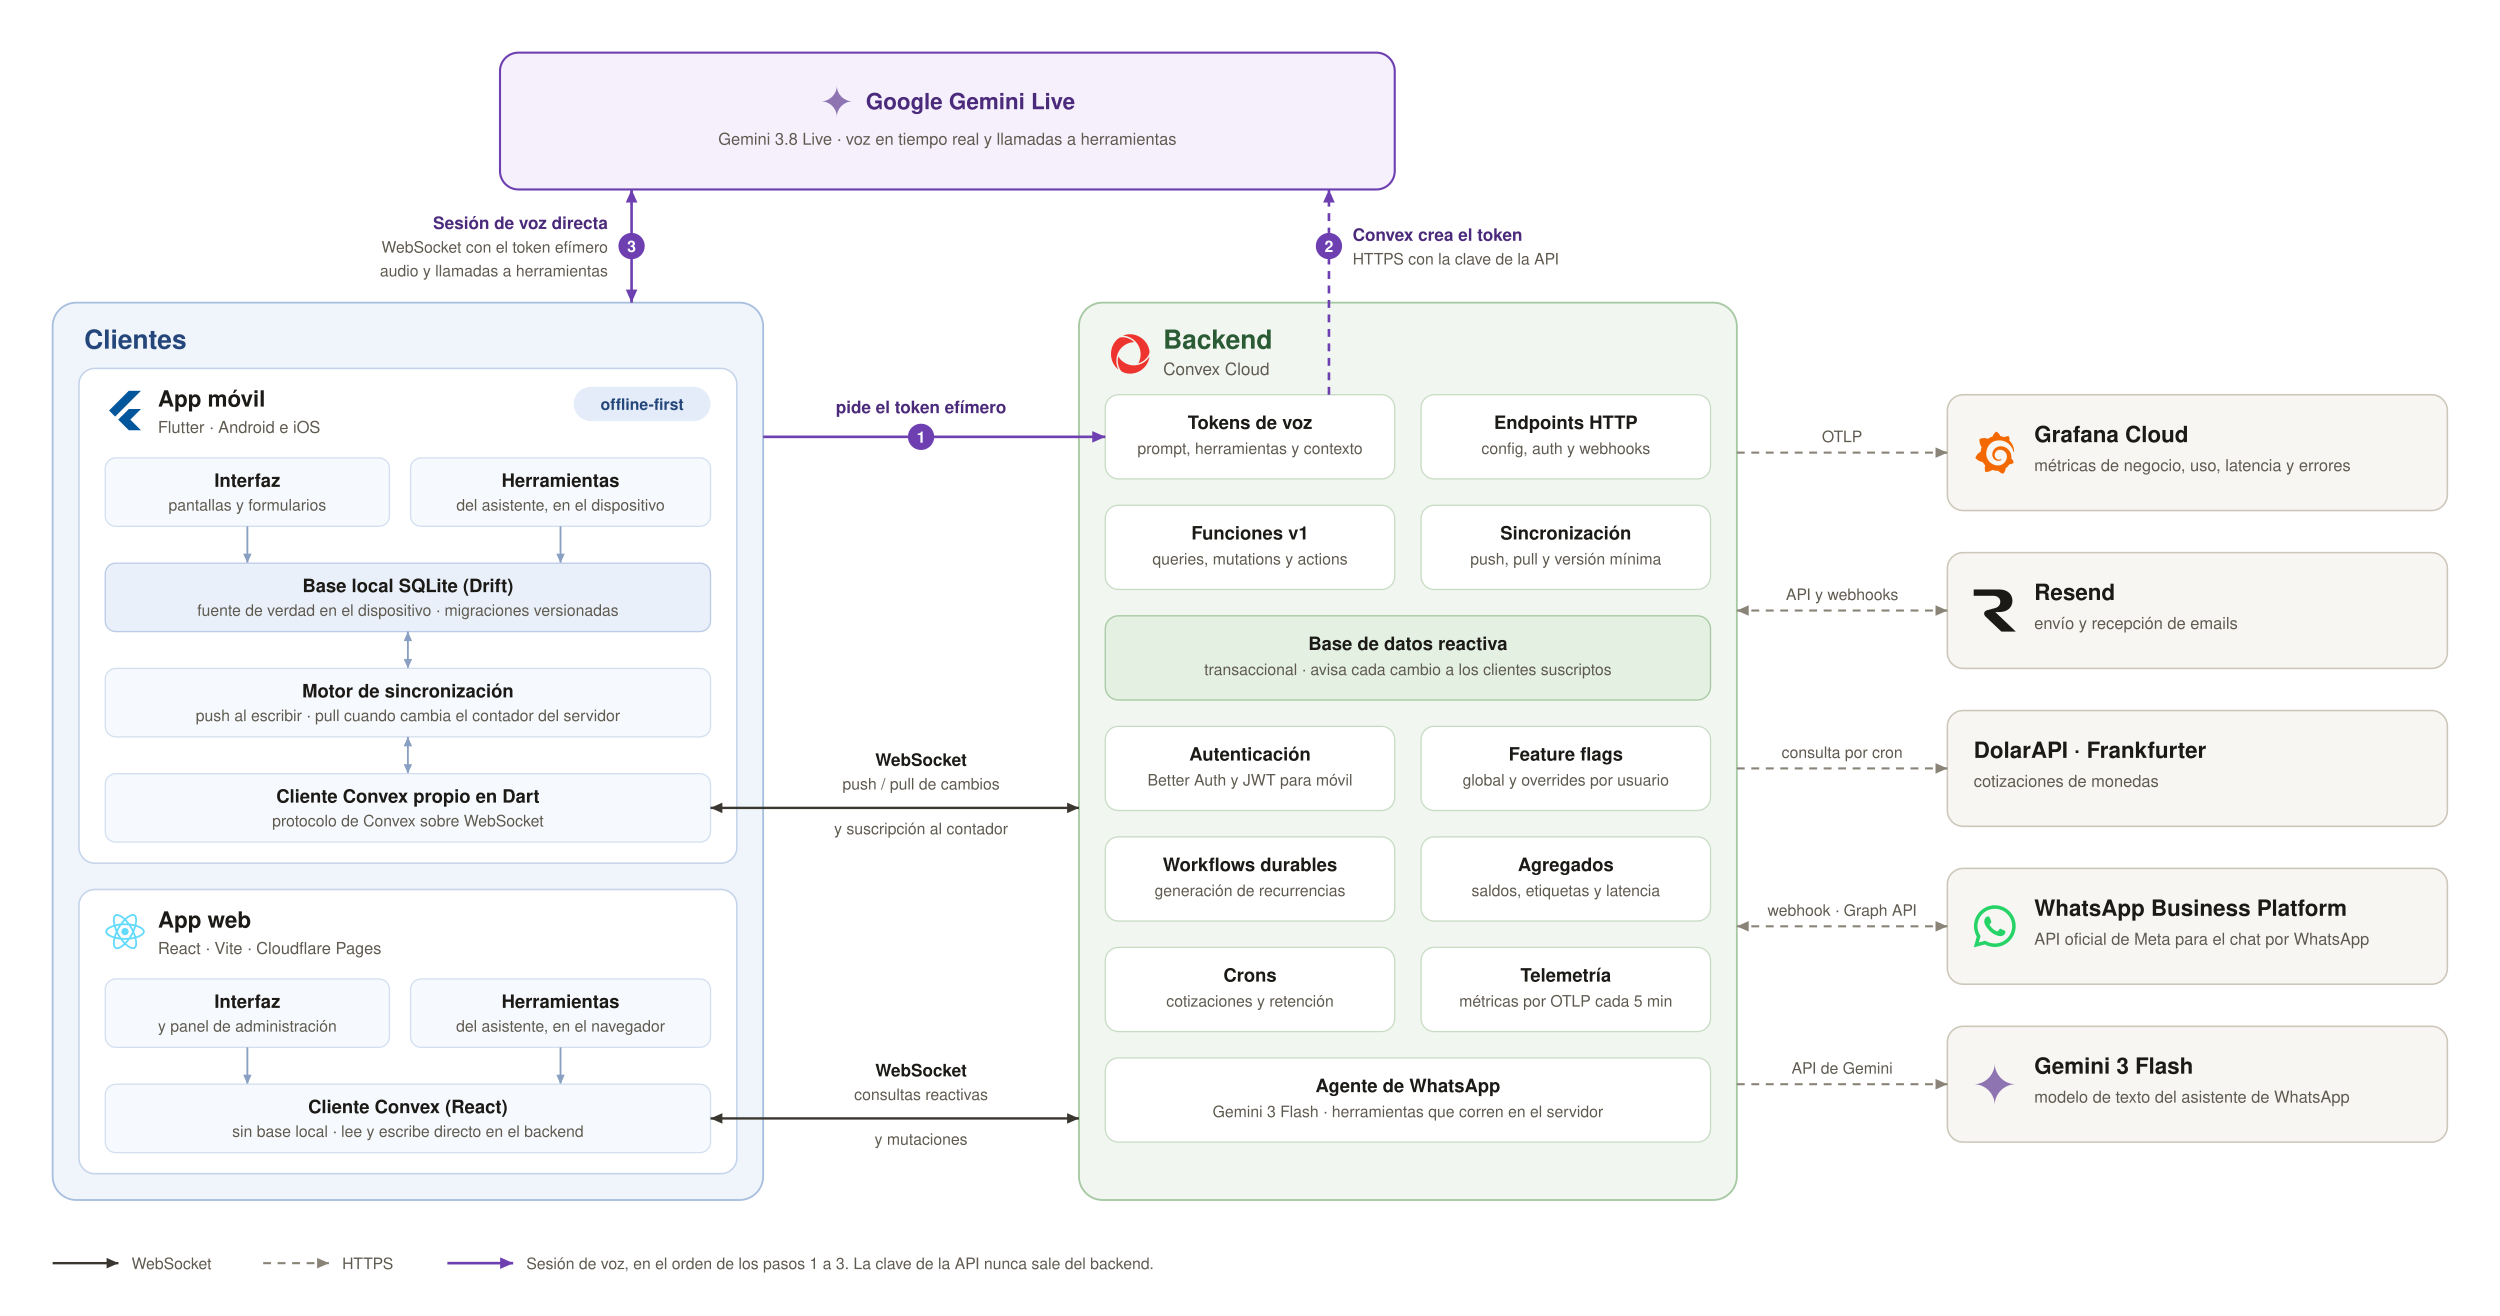
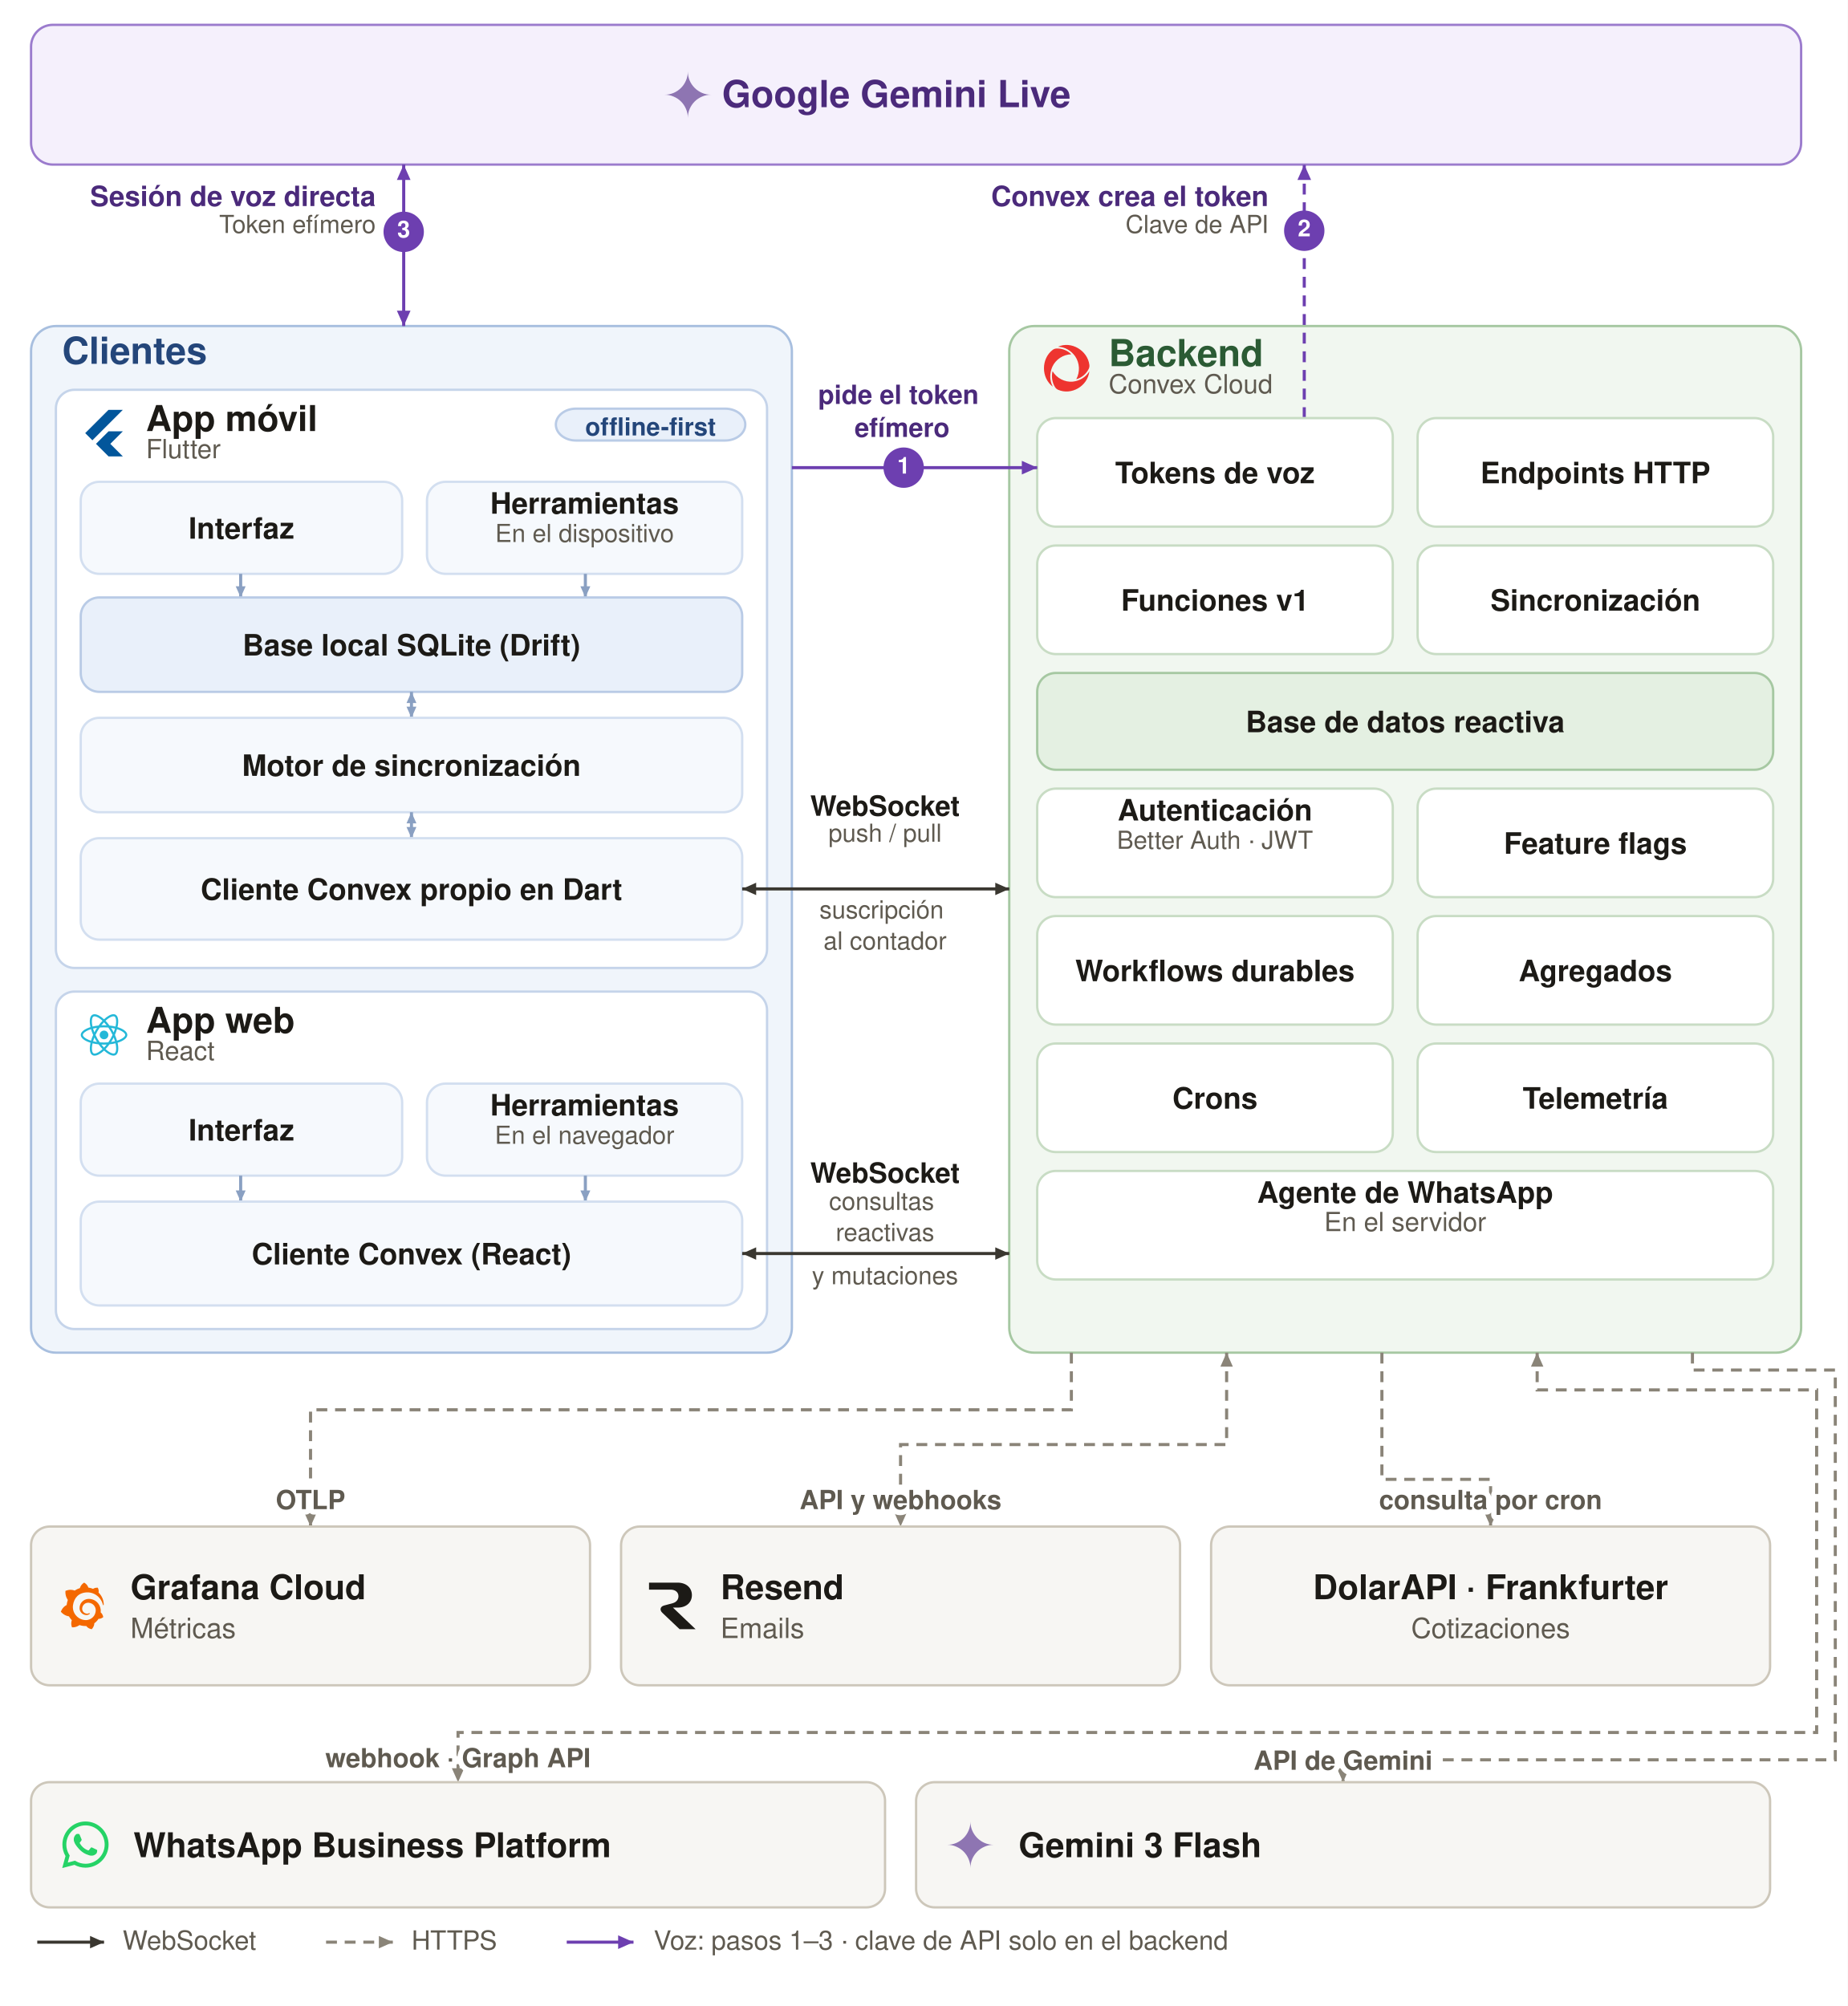
- <svg xmlns="http://www.w3.org/2000/svg" width="1900" height="1000" viewBox="0 0 1900 1000">
+ <svg xmlns="http://www.w3.org/2000/svg" width="1190" height="1292" viewBox="0 0 1190 1292" role="img" aria-labelledby="title desc">
  <defs>
    <style>
            text {
                font-family: "Helvetica Neue", Helvetica, Arial, sans-serif;
-                 fill: #1c1a16;
+                 
            }
            .group-title { font-size: 20px; font-weight: 700; }
            .group-sub { font-size: 13px; fill: #5f5a50; }
            .card-title { font-size: 17px; font-weight: 700; }
            .card-sub { font-size: 12.5px; fill: #5f5a50; }
            .block-title { font-size: 14px; font-weight: 600; }
-             .block-sub { font-size: 12px; fill: #5f5a50; }
+             .block-sub { font-size: 17px; fill: #5f5a50; }
            .label { font-size: 13px; font-weight: 600; }
-             .label-sub { font-size: 12px; fill: #5f5a50; }
+             .label-sub { font-size: 17px; fill: #5f5a50; }
            .voice { fill: #4b2a7b; }
            .clients-ink { fill: #24467a; }
            .backend-ink { fill: #2b5b34; }
-             .step-num { font-size: 12px; font-weight: 700; fill: #ffffff; }
+             .step-num { font-size: 17px; font-weight: 700; fill: #ffffff; }
            .clients-block { fill: #f6f9fd; stroke: #d3dff0; stroke-width: 1; }
            .backend-block { fill: #ffffff; stroke: #c8dcc4; stroke-width: 1; }
            .service { fill: #f7f6f3; stroke: #cdc7ba; stroke-width: 1.2; }
            .ws { stroke: #3a3730; stroke-width: 1.8; fill: none; }
            .https { stroke: #8a8478; stroke-width: 1.6; stroke-dasharray: 6 5; fill: none; }
            .inner { stroke: #8aa0c2; stroke-width: 1.4; fill: none; }
            .voice-ws { stroke: #6d3fb0; stroke-width: 2; fill: none; }
            .voice-https { stroke: #6d3fb0; stroke-width: 2; stroke-dasharray: 6 5; fill: none; }
        </style>
    <marker id="arrow-dark" viewBox="0 0 10 10" refX="9" refY="5" markerWidth="10" markerHeight="10" markerUnits="userSpaceOnUse" orient="auto-start-reverse">
      <path d="M0,1 L9,5 L0,9 z" fill="#3a3730" />
    </marker>
    <marker id="arrow-gray" viewBox="0 0 10 10" refX="9" refY="5" markerWidth="10" markerHeight="10" markerUnits="userSpaceOnUse" orient="auto-start-reverse">
      <path d="M0,1 L9,5 L0,9 z" fill="#8a8478" />
    </marker>
    <marker id="arrow-inner" viewBox="0 0 10 10" refX="9" refY="5" markerWidth="8" markerHeight="8" markerUnits="userSpaceOnUse" orient="auto-start-reverse">
      <path d="M0,1 L9,5 L0,9 z" fill="#8aa0c2" />
    </marker>
    <marker id="arrow-voice" viewBox="0 0 10 10" refX="9" refY="5" markerWidth="11" markerHeight="11" markerUnits="userSpaceOnUse" orient="auto-start-reverse">
      <path d="M0,1 L9,5 L0,9 z" fill="#6d3fb0" />
    </marker>
  </defs>
-   <rect width="1900" height="1000" fill="#ffffff" />
-   <rect x="380" y="40" width="680" height="104" rx="14" fill="#f5f0fc" stroke="#6d3fb0" stroke-width="1.6" />
-   <g data-icon="googlegemini" transform="translate(624 65)" fill="#8E75B2">
+   <style>text { font-family: "Helvetica Neue", Helvetica, Arial, sans-serif; }</style>
+   <rect width="1190" height="1292" fill="#ffffff" y="0" />
+   <rect x="20" y="210" width="490" height="661.2" rx="16" fill="#f0f5fb" stroke="#a8bfdf" stroke-width="1.5" />
+   <text x="40" y="234.32" text-anchor="start" font-size="24" font-weight="700" fill="#24467a">
+     <tspan x="40" dy="0">Clientes</tspan>
+   </text>
+   <rect x="650" y="210" width="510" height="661.2" rx="16" fill="#f1f7f0" stroke="#a6c8a2" stroke-width="1.5" />
+   <g data-icon="convex" transform="translate(672 222.16) scale(1.25)" fill="#EE342F">
+     <path d="M15.09 18.916c3.488-.387 6.776-2.246 8.586-5.348-.857 7.673-9.247 12.522-16.095 9.545a3.47 3.47 0 0 1-1.547-1.314c-1.539-2.417-2.044-5.492-1.318-8.282 2.077 3.584 6.3 5.78 10.374 5.399m-10.501-7.65c-1.414 3.266-1.475 7.092.258 10.24-6.1-4.59-6.033-14.41-.074-18.953a3.44 3.44 0 0 1 1.893-.707c2.825-.15 5.695.942 7.708 2.977-4.09.04-8.073 2.66-9.785 6.442m11.757-5.437C14.283 2.951 11.053.992 7.515.933c6.84-3.105 15.253 1.929 16.17 9.37a3.6 3.6 0 0 1-.334 2.02c-1.278 2.594-3.647 4.607-6.416 5.352 2.029-3.763 1.778-8.36-.589-11.847" />
+   </g>
+   <text x="714" y="235.84" text-anchor="start" font-size="24" font-weight="700" fill="#2b5b34">
+     <tspan x="714" dy="0">Backend</tspan>
+   </text>
+   <text x="714" y="253.32" text-anchor="start" font-size="17" font-weight="400" fill="#5f5a50">
+     <tspan x="714" dy="0">Convex Cloud</tspan>
+   </text>
+   <rect x="20" y="16" width="1140" height="90" rx="14" fill="#f5f0fc" stroke="#9b7bcd" stroke-width="1.5" />
+   <g data-icon="googlegemini" transform="translate(428 46) scale(1.25)" fill="#8E75B2">
    <path d="M11.04 19.32Q12 21.51 12 24q0-2.49.93-4.68.96-2.19 2.58-3.81t3.81-2.55Q21.51 12 24 12q-2.49 0-4.68-.93a12.3 12.3 0 0 1-3.81-2.58 12.3 12.3 0 0 1-2.58-3.81Q12 2.49 12 0q0 2.49-.96 4.68-.93 2.19-2.55 3.81a12.3 12.3 0 0 1-3.81 2.58Q2.49 12 0 12q2.49 0 4.68.96 2.19.93 3.81 2.55t2.55 3.81" />
  </g>
-   <text x="658" y="83" class="card-title voice">Google Gemini Live</text>
-   <text x="720" y="110" text-anchor="middle" class="card-sub">Gemini 3.8 Live · voz en tiempo real y llamadas a herramientas</text>
-   <rect x="40" y="230" width="540" height="682" rx="18" fill="#f0f5fb" stroke="#a8bfdf" stroke-width="1.4" />
-   <text x="64" y="265" class="group-title clients-ink">Clientes</text>
-   <rect x="60" y="280" width="500" height="376" rx="12" fill="#ffffff" stroke="#c5d4ea" stroke-width="1.2" />
-   <g data-icon="flutter" transform="translate(80 297) scale(1.25)" fill="#02569B">
+   <text x="465" y="69" text-anchor="start" font-size="24" font-weight="700" fill="#4b2a7b">
+     <tspan x="465" dy="0">Google Gemini Live</tspan>
+   </text>
+   <path d="M 260 210 V 106" fill="none" stroke="#6d3fb0" stroke-width="2" marker-end="url(#arrow-voice)" marker-start="url(#arrow-voice)" />
+   <circle cx="260" cy="149.33" r="13" fill="#6d3fb0" />
+   <text x="260" y="152.94" text-anchor="middle" font-size="15" font-weight="700" fill="white">
+     <tspan x="260" dy="0">3</tspan>
+   </text>
+   <text x="242" y="132.72" text-anchor="end" font-size="18" font-weight="650" fill="#4b2a7b">
+     <tspan x="242" dy="0">Sesión de voz directa</tspan>
+   </text>
+   <text x="242" y="150.06" text-anchor="end" font-size="16" font-weight="400" fill="#5f5a50">Token efímero</text>
+   <path d="M 840 269.28 V 106" fill="none" stroke="#6d3fb0" stroke-width="2" stroke-dasharray="7 5" marker-end="url(#arrow-voice)" />
+   <circle cx="840" cy="148.61" r="13" fill="#6d3fb0" />
+   <text x="840" y="152.22" text-anchor="middle" font-size="15" font-weight="700" fill="white">
+     <tspan x="840" dy="0">2</tspan>
+   </text>
+   <text x="817" y="132.72" text-anchor="end" font-size="18" font-weight="650" fill="#4b2a7b">
+     <tspan x="817" dy="0">Convex crea el token</tspan>
+   </text>
+   <text x="817" y="150.06" text-anchor="end" font-size="16" font-weight="400" fill="#5f5a50">Clave de API</text>
+   <rect x="36" y="251.04" width="458" height="372.4" rx="12" fill="#ffffff" stroke="#c5d4ea" stroke-width="1.5" />
+   <g data-icon="flutter" transform="translate(52 263.96) scale(1.25)" fill="#02569B">
    <path d="M14.314 0L2.3 12 6 15.7 21.684.013h-7.357zm.014 11.072L7.857 17.53l6.47 6.47H21.7l-6.46-6.468 6.46-6.46h-7.37z" />
  </g>
-   <text x="120" y="309" class="card-title">App móvil</text>
-   <text x="120" y="329" class="card-sub">Flutter · Android e iOS</text>
-   <rect x="436" y="294" width="104" height="26" rx="13" fill="#e3ecf8" />
-   <text x="488" y="311.5" text-anchor="middle" class="block-sub clients-ink" font-weight="600">offline-first</text>
-   <rect x="80" y="348" width="216" height="52" rx="8" class="clients-block" />
-   <text x="188" y="370" text-anchor="middle" class="block-title">Interfaz</text>
-   <text x="188" y="388" text-anchor="middle" class="block-sub">pantallas y formularios</text>
-   <rect x="312" y="348" width="228" height="52" rx="8" class="clients-block" />
-   <text x="426" y="370" text-anchor="middle" class="block-title">Herramientas</text>
-   <text x="426" y="388" text-anchor="middle" class="block-sub">del asistente, en el dispositivo</text>
-   <line x1="188" y1="400" x2="188" y2="428" class="inner" marker-end="url(#arrow-inner)" />
-   <line x1="426" y1="400" x2="426" y2="428" class="inner" marker-end="url(#arrow-inner)" />
-   <rect x="80" y="428" width="460" height="52" rx="8" fill="#e9f0fa" stroke="#b9cbe6" stroke-width="1" />
-   <text x="310" y="450" text-anchor="middle" class="block-title">Base local SQLite (Drift)</text>
-   <text x="310" y="468" text-anchor="middle" class="block-sub">fuente de verdad en el dispositivo · migraciones versionadas</text>
-   <line x1="310" y1="480" x2="310" y2="508" class="inner" marker-start="url(#arrow-inner)" marker-end="url(#arrow-inner)" />
-   <rect x="80" y="508" width="460" height="52" rx="8" class="clients-block" />
-   <text x="310" y="530" text-anchor="middle" class="block-title">Motor de sincronización</text>
-   <text x="310" y="548" text-anchor="middle" class="block-sub">push al escribir · pull cuando cambia el contador del servidor</text>
-   <line x1="310" y1="560" x2="310" y2="588" class="inner" marker-start="url(#arrow-inner)" marker-end="url(#arrow-inner)" />
-   <rect x="80" y="588" width="460" height="52" rx="8" class="clients-block" />
-   <text x="310" y="610" text-anchor="middle" class="block-title">Cliente Convex propio en Dart</text>
-   <text x="310" y="628" text-anchor="middle" class="block-sub">protocolo de Convex sobre WebSocket</text>
-   <rect x="60" y="676" width="500" height="216" rx="12" fill="#ffffff" stroke="#c5d4ea" stroke-width="1.2" />
-   <g data-icon="react" transform="translate(80 693) scale(1.25)" fill="#61DAFB">
+   <text x="94" y="277.64" text-anchor="start" font-size="23" font-weight="700" fill="#1c1a16">
+     <tspan x="94" dy="0">App móvil</tspan>
+   </text>
+   <text x="94" y="295.12" text-anchor="start" font-size="17" font-weight="400" fill="#5f5a50">Flutter</text>
+   <rect x="358" y="263.2" width="122" height="20.52" rx="13" fill="#e9f0fa" stroke="#b9cbe6" stroke-width="1.5" />
+   <text x="419" y="280.46" text-anchor="middle" font-size="16" font-weight="650" fill="#24467a">
+     <tspan x="419" dy="0">offline-first</tspan>
+   </text>
+   <rect x="52" y="310.32" width="207" height="59.28" rx="12" fill="#f6f9fd" stroke="#d3dff0" stroke-width="1.5" />
+   <text x="155.5" y="346.96" text-anchor="middle" font-size="19" font-weight="650" fill="#1c1a16">
+     <tspan x="155.5" dy="0">Interfaz</tspan>
+   </text>
+   <rect x="275" y="310.32" width="203" height="59.28" rx="12" fill="#f6f9fd" stroke="#d3dff0" stroke-width="1.5" />
+   <text x="376.5" y="330.84" text-anchor="middle" font-size="19" font-weight="650" fill="#1c1a16">
+     <tspan x="376.5" dy="0">Herramientas</tspan>
+   </text>
+   <text x="376.5" y="349.08" text-anchor="middle" font-size="16" font-weight="400" fill="#5f5a50">En el dispositivo</text>
+   <path d="M 155 369.6 V 384.8" fill="none" stroke="#8aa0c2" stroke-width="2" marker-end="url(#arrow-inner)" />
+   <path d="M 377 369.6 V 384.8" fill="none" stroke="#8aa0c2" stroke-width="2" marker-end="url(#arrow-inner)" />
+   <rect x="52" y="384.8" width="426" height="60.8" rx="12" fill="#e9f0fa" stroke="#b9cbe6" stroke-width="1.5" />
+   <text x="265.0" y="422.2" text-anchor="middle" font-size="19" font-weight="650" fill="#1c1a16">
+     <tspan x="265.0" dy="0">Base local SQLite (Drift)</tspan>
+   </text>
+   <path d="M 265 445.6 V 462.32" fill="none" stroke="#8aa0c2" stroke-width="2" marker-end="url(#arrow-inner)" marker-start="url(#arrow-inner)" />
+   <rect x="52" y="462.32" width="426" height="60.8" rx="12" fill="#f6f9fd" stroke="#d3dff0" stroke-width="1.5" />
+   <text x="265.0" y="499.72" text-anchor="middle" font-size="19" font-weight="650" fill="#1c1a16">
+     <tspan x="265.0" dy="0">Motor de sincronización</tspan>
+   </text>
+   <path d="M 265 523.12 V 539.84" fill="none" stroke="#8aa0c2" stroke-width="2" marker-end="url(#arrow-inner)" marker-start="url(#arrow-inner)" />
+   <rect x="52" y="539.84" width="426" height="65.36" rx="12" fill="#f6f9fd" stroke="#d3dff0" stroke-width="1.5" />
+   <text x="265.0" y="579.52" text-anchor="middle" font-size="19" font-weight="650" fill="#1c1a16">
+     <tspan x="265.0" dy="0">Cliente Convex propio en Dart</tspan>
+   </text>
+   <rect x="36" y="638.64" width="458" height="217.36" rx="12" fill="#ffffff" stroke="#c5d4ea" stroke-width="1.5" />
+   <g data-icon="react" transform="translate(52 651.56) scale(1.25)" fill="#24b8d8">
    <path d="M14.23 12.004a2.236 2.236 0 0 1-2.235 2.236 2.236 2.236 0 0 1-2.236-2.236 2.236 2.236 0 0 1 2.235-2.236 2.236 2.236 0 0 1 2.236 2.236zm2.648-10.69c-1.346 0-3.107.96-4.888 2.622-1.78-1.653-3.542-2.602-4.887-2.602-.41 0-.783.093-1.106.278-1.375.793-1.683 3.264-.973 6.365C1.98 8.917 0 10.42 0 12.004c0 1.59 1.99 3.097 5.043 4.03-.704 3.113-.39 5.588.988 6.38.32.187.69.275 1.102.275 1.345 0 3.107-.96 4.888-2.624 1.78 1.654 3.542 2.603 4.887 2.603.41 0 .783-.09 1.106-.275 1.374-.792 1.683-3.263.973-6.365C22.02 15.096 24 13.59 24 12.004c0-1.59-1.99-3.097-5.043-4.032.704-3.11.39-5.587-.988-6.38-.318-.184-.688-.277-1.092-.278zm-.005 1.09v.006c.225 0 .406.044.558.127.666.382.955 1.835.73 3.704-.054.46-.142.945-.25 1.44-.96-.236-2.006-.417-3.107-.534-.66-.905-1.345-1.727-2.035-2.447 1.592-1.48 3.087-2.292 4.105-2.295zm-9.77.02c1.012 0 2.514.808 4.11 2.28-.686.72-1.37 1.537-2.02 2.442-1.107.117-2.154.298-3.113.538-.112-.49-.195-.964-.254-1.42-.23-1.868.054-3.32.714-3.707.19-.09.4-.127.563-.132zm4.882 3.05c.455.468.91.992 1.36 1.564-.44-.02-.89-.034-1.345-.034-.46 0-.915.01-1.36.034.44-.572.895-1.096 1.345-1.565zM12 8.1c.74 0 1.477.034 2.202.093.406.582.802 1.203 1.183 1.86.372.64.71 1.29 1.018 1.946-.308.655-.646 1.31-1.013 1.95-.38.66-.773 1.288-1.18 1.87-.728.063-1.466.098-2.21.098-.74 0-1.477-.035-2.202-.093-.406-.582-.802-1.204-1.183-1.86-.372-.64-.71-1.29-1.018-1.946.303-.657.646-1.313 1.013-1.954.38-.66.773-1.286 1.18-1.868.728-.064 1.466-.098 2.21-.098zm-3.635.254c-.24.377-.48.763-.704 1.16-.225.39-.435.782-.635 1.174-.265-.656-.49-1.31-.676-1.947.64-.15 1.315-.283 2.015-.386zm7.26 0c.695.103 1.365.23 2.006.387-.18.632-.405 1.282-.66 1.933-.2-.39-.41-.783-.64-1.174-.225-.392-.465-.774-.705-1.146zm3.063.675c.484.15.944.317 1.375.498 1.732.74 2.852 1.708 2.852 2.476-.005.768-1.125 1.74-2.857 2.475-.42.18-.88.342-1.355.493-.28-.958-.646-1.956-1.1-2.98.45-1.017.81-2.01 1.085-2.964zm-13.395.004c.278.96.645 1.957 1.1 2.98-.45 1.017-.812 2.01-1.086 2.964-.484-.15-.944-.318-1.37-.5-1.732-.737-2.852-1.706-2.852-2.474 0-.768 1.12-1.742 2.852-2.476.42-.18.88-.342 1.356-.494zm11.678 4.28c.265.657.49 1.312.676 1.948-.64.157-1.316.29-2.016.39.24-.375.48-.762.705-1.158.225-.39.435-.788.636-1.18zm-9.945.02c.2.392.41.783.64 1.175.23.39.465.772.705 1.143-.695-.102-1.365-.23-2.006-.386.18-.63.406-1.282.66-1.933zM17.92 16.32c.112.493.2.968.254 1.423.23 1.868-.054 3.32-.714 3.708-.147.09-.338.128-.563.128-1.012 0-2.514-.807-4.11-2.28.686-.72 1.37-1.536 2.02-2.44 1.107-.118 2.154-.3 3.113-.54zm-11.83.01c.96.234 2.006.415 3.107.532.66.905 1.345 1.727 2.035 2.446-1.595 1.483-3.092 2.295-4.11 2.295-.22-.005-.406-.05-.553-.132-.666-.38-.955-1.834-.73-3.703.054-.46.142-.944.25-1.438zm4.56.64c.44.02.89.034 1.345.034.46 0 .915-.01 1.36-.034-.44.572-.895 1.095-1.345 1.565-.455-.47-.91-.993-1.36-1.565z" />
  </g>
-   <text x="120" y="705" class="card-title">App web</text>
-   <text x="120" y="725" class="card-sub">React · Vite · Cloudflare Pages</text>
-   <rect x="80" y="744" width="216" height="52" rx="8" class="clients-block" />
-   <text x="188" y="766" text-anchor="middle" class="block-title">Interfaz</text>
-   <text x="188" y="784" text-anchor="middle" class="block-sub">y panel de administración</text>
-   <rect x="312" y="744" width="228" height="52" rx="8" class="clients-block" />
-   <text x="426" y="766" text-anchor="middle" class="block-title">Herramientas</text>
-   <text x="426" y="784" text-anchor="middle" class="block-sub">del asistente, en el navegador</text>
-   <line x1="188" y1="796" x2="188" y2="824" class="inner" marker-end="url(#arrow-inner)" />
-   <line x1="426" y1="796" x2="426" y2="824" class="inner" marker-end="url(#arrow-inner)" />
-   <rect x="80" y="824" width="460" height="52" rx="8" class="clients-block" />
-   <text x="310" y="846" text-anchor="middle" class="block-title">Cliente Convex (React)</text>
-   <text x="310" y="864" text-anchor="middle" class="block-sub">sin base local · lee y escribe directo en el backend</text>
-   <rect x="820" y="230" width="500" height="682" rx="18" fill="#f1f7f0" stroke="#a6c8a2" stroke-width="1.4" />
-   <g data-icon="convex" transform="translate(844 254) scale(1.25)" fill="#EE342F">
-     <path d="M15.09 18.916c3.488-.387 6.776-2.246 8.586-5.348-.857 7.673-9.247 12.522-16.095 9.545a3.47 3.47 0 0 1-1.547-1.314c-1.539-2.417-2.044-5.492-1.318-8.282 2.077 3.584 6.3 5.78 10.374 5.399m-10.501-7.65c-1.414 3.266-1.475 7.092.258 10.24-6.1-4.59-6.033-14.41-.074-18.953a3.44 3.44 0 0 1 1.893-.707c2.825-.15 5.695.942 7.708 2.977-4.09.04-8.073 2.66-9.785 6.442m11.757-5.437C14.283 2.951 11.053.992 7.515.933c6.84-3.105 15.253 1.929 16.17 9.37a3.6 3.6 0 0 1-.334 2.02c-1.278 2.594-3.647 4.607-6.416 5.352 2.029-3.763 1.778-8.36-.589-11.847" />
-   </g>
-   <text x="884" y="265" class="group-title backend-ink">Backend</text>
-   <text x="884" y="285" class="group-sub">Convex Cloud</text>
-   <rect x="840" y="300" width="220" height="64" rx="10" class="backend-block" />
-   <text x="950" y="326" text-anchor="middle" class="block-title">Tokens de voz</text>
-   <text x="950" y="345" text-anchor="middle" class="block-sub">prompt, herramientas y contexto</text>
-   <rect x="1080" y="300" width="220" height="64" rx="10" class="backend-block" />
-   <text x="1190" y="326" text-anchor="middle" class="block-title">Endpoints HTTP</text>
-   <text x="1190" y="345" text-anchor="middle" class="block-sub">config, auth y webhooks</text>
-   <rect x="840" y="384" width="220" height="64" rx="10" class="backend-block" />
-   <text x="950" y="410" text-anchor="middle" class="block-title">Funciones v1</text>
-   <text x="950" y="429" text-anchor="middle" class="block-sub">queries, mutations y actions</text>
-   <rect x="1080" y="384" width="220" height="64" rx="10" class="backend-block" />
-   <text x="1190" y="410" text-anchor="middle" class="block-title">Sincronización</text>
-   <text x="1190" y="429" text-anchor="middle" class="block-sub">push, pull y versión mínima</text>
-   <rect x="840" y="468" width="460" height="64" rx="10" fill="#e4f0e2" stroke="#a6c8a2" stroke-width="1" />
-   <text x="1070" y="494" text-anchor="middle" class="block-title">Base de datos reactiva</text>
-   <text x="1070" y="513" text-anchor="middle" class="block-sub">transaccional · avisa cada cambio a los clientes suscriptos</text>
-   <rect x="840" y="552" width="220" height="64" rx="10" class="backend-block" />
-   <text x="950" y="578" text-anchor="middle" class="block-title">Autenticación</text>
-   <text x="950" y="597" text-anchor="middle" class="block-sub">Better Auth y JWT para móvil</text>
-   <rect x="1080" y="552" width="220" height="64" rx="10" class="backend-block" />
-   <text x="1190" y="578" text-anchor="middle" class="block-title">Feature flags</text>
-   <text x="1190" y="597" text-anchor="middle" class="block-sub">global y overrides por usuario</text>
-   <rect x="840" y="636" width="220" height="64" rx="10" class="backend-block" />
-   <text x="950" y="662" text-anchor="middle" class="block-title">Workflows durables</text>
-   <text x="950" y="681" text-anchor="middle" class="block-sub">generación de recurrencias</text>
-   <rect x="1080" y="636" width="220" height="64" rx="10" class="backend-block" />
-   <text x="1190" y="662" text-anchor="middle" class="block-title">Agregados</text>
-   <text x="1190" y="681" text-anchor="middle" class="block-sub">saldos, etiquetas y latencia</text>
-   <rect x="840" y="720" width="220" height="64" rx="10" class="backend-block" />
-   <text x="950" y="746" text-anchor="middle" class="block-title">Crons</text>
-   <text x="950" y="765" text-anchor="middle" class="block-sub">cotizaciones y retención</text>
-   <rect x="1080" y="720" width="220" height="64" rx="10" class="backend-block" />
-   <text x="1190" y="746" text-anchor="middle" class="block-title">Telemetría</text>
-   <text x="1190" y="765" text-anchor="middle" class="block-sub">métricas por OTLP cada 5 min</text>
-   <rect x="840" y="804" width="460" height="64" rx="10" class="backend-block" />
-   <text x="1070" y="830" text-anchor="middle" class="block-title">Agente de WhatsApp</text>
-   <text x="1070" y="849" text-anchor="middle" class="block-sub">Gemini 3 Flash · herramientas que corren en el servidor</text>
-   <rect x="1480" y="300" width="380" height="88" rx="12" class="service" />
-   <g data-icon="grafana" transform="translate(1500 328) scale(1.3333)" fill="#F46800">
+   <text x="94" y="665.24" text-anchor="start" font-size="23" font-weight="700" fill="#1c1a16">
+     <tspan x="94" dy="0">App web</tspan>
+   </text>
+   <text x="94" y="682.72" text-anchor="start" font-size="17" font-weight="400" fill="#5f5a50">React</text>
+   <rect x="52" y="697.92" width="207" height="59.28" rx="12" fill="#f6f9fd" stroke="#d3dff0" stroke-width="1.5" />
+   <text x="155.5" y="734.56" text-anchor="middle" font-size="19" font-weight="650" fill="#1c1a16">
+     <tspan x="155.5" dy="0">Interfaz</tspan>
+   </text>
+   <rect x="275" y="697.92" width="203" height="59.28" rx="12" fill="#f6f9fd" stroke="#d3dff0" stroke-width="1.5" />
+   <text x="376.5" y="718.44" text-anchor="middle" font-size="19" font-weight="650" fill="#1c1a16">
+     <tspan x="376.5" dy="0">Herramientas</tspan>
+   </text>
+   <text x="376.5" y="736.68" text-anchor="middle" font-size="16" font-weight="400" fill="#5f5a50">En el navegador</text>
+   <path d="M 155 757.2 V 773.92" fill="none" stroke="#8aa0c2" stroke-width="2" marker-end="url(#arrow-inner)" />
+   <path d="M 377 757.2 V 773.92" fill="none" stroke="#8aa0c2" stroke-width="2" marker-end="url(#arrow-inner)" />
+   <rect x="52" y="773.92" width="426" height="66.88" rx="12" fill="#f6f9fd" stroke="#d3dff0" stroke-width="1.5" />
+   <text x="265.0" y="814.36" text-anchor="middle" font-size="19" font-weight="650" fill="#1c1a16">
+     <tspan x="265.0" dy="0">Cliente Convex (React)</tspan>
+   </text>
+   <rect x="668" y="269.28" width="229" height="69.92" rx="12" fill="#ffffff" stroke="#c8dcc4" stroke-width="1.5" />
+   <text x="782.5" y="311.24" text-anchor="middle" font-size="19" font-weight="650" fill="#1c1a16">
+     <tspan x="782.5" dy="0">Tokens de voz</tspan>
+   </text>
+   <rect x="913" y="269.28" width="229" height="69.92" rx="12" fill="#ffffff" stroke="#c8dcc4" stroke-width="1.5" />
+   <text x="1027.5" y="311.24" text-anchor="middle" font-size="19" font-weight="650" fill="#1c1a16">
+     <tspan x="1027.5" dy="0">Endpoints HTTP</tspan>
+   </text>
+   <rect x="668" y="351.36" width="229" height="69.92" rx="12" fill="#ffffff" stroke="#c8dcc4" stroke-width="1.5" />
+   <text x="782.5" y="393.32" text-anchor="middle" font-size="19" font-weight="650" fill="#1c1a16">
+     <tspan x="782.5" dy="0">Funciones v1</tspan>
+   </text>
+   <rect x="913" y="351.36" width="229" height="69.92" rx="12" fill="#ffffff" stroke="#c8dcc4" stroke-width="1.5" />
+   <text x="1027.5" y="393.32" text-anchor="middle" font-size="19" font-weight="650" fill="#1c1a16">
+     <tspan x="1027.5" dy="0">Sincronización</tspan>
+   </text>
+   <rect x="668" y="433.44" width="474" height="62.32" rx="12" fill="#e4f0e2" stroke="#a6c8a2" stroke-width="1.5" />
+   <text x="905.0" y="471.6" text-anchor="middle" font-size="19" font-weight="650" fill="#1c1a16">
+     <tspan x="905.0" dy="0">Base de datos reactiva</tspan>
+   </text>
+   <rect x="668" y="507.92" width="229" height="69.92" rx="12" fill="#ffffff" stroke="#c8dcc4" stroke-width="1.5" />
+   <text x="782.5" y="528.44" text-anchor="middle" font-size="19" font-weight="650" fill="#1c1a16">
+     <tspan x="782.5" dy="0">Autenticación</tspan>
+   </text>
+   <text x="782.5" y="546.68" text-anchor="middle" font-size="16" font-weight="400" fill="#5f5a50">Better Auth · JWT</text>
+   <rect x="913" y="507.92" width="229" height="69.92" rx="12" fill="#ffffff" stroke="#c8dcc4" stroke-width="1.5" />
+   <text x="1027.5" y="549.88" text-anchor="middle" font-size="19" font-weight="650" fill="#1c1a16">
+     <tspan x="1027.5" dy="0">Feature flags</tspan>
+   </text>
+   <rect x="668" y="590" width="229" height="69.92" rx="12" fill="#ffffff" stroke="#c8dcc4" stroke-width="1.5" />
+   <text x="782.5" y="631.96" text-anchor="middle" font-size="19" font-weight="650" fill="#1c1a16">
+     <tspan x="782.5" dy="0">Workflows durables</tspan>
+   </text>
+   <rect x="913" y="590" width="229" height="69.92" rx="12" fill="#ffffff" stroke="#c8dcc4" stroke-width="1.5" />
+   <text x="1027.5" y="631.96" text-anchor="middle" font-size="19" font-weight="650" fill="#1c1a16">
+     <tspan x="1027.5" dy="0">Agregados</tspan>
+   </text>
+   <rect x="668" y="672.08" width="229" height="69.92" rx="12" fill="#ffffff" stroke="#c8dcc4" stroke-width="1.5" />
+   <text x="782.5" y="714.04" text-anchor="middle" font-size="19" font-weight="650" fill="#1c1a16">
+     <tspan x="782.5" dy="0">Crons</tspan>
+   </text>
+   <rect x="913" y="672.08" width="229" height="69.92" rx="12" fill="#ffffff" stroke="#c8dcc4" stroke-width="1.5" />
+   <text x="1027.5" y="714.04" text-anchor="middle" font-size="19" font-weight="650" fill="#1c1a16">
+     <tspan x="1027.5" dy="0">Telemetría</tspan>
+   </text>
+   <rect x="668" y="754.16" width="474" height="69.92" rx="12" fill="#ffffff" stroke="#c8dcc4" stroke-width="1.5" />
+   <text x="905.0" y="774.68" text-anchor="middle" font-size="19" font-weight="650" fill="#1c1a16">
+     <tspan x="905.0" dy="0">Agente de WhatsApp</tspan>
+   </text>
+   <text x="905.0" y="792.92" text-anchor="middle" font-size="17" font-weight="400" fill="#5f5a50">En el servidor</text>
+   <path d="M 510 301.2 H 668" fill="none" stroke="#6d3fb0" stroke-width="2" marker-end="url(#arrow-voice)" />
+   <circle cx="582" cy="301.2" r="13" fill="#6d3fb0" />
+   <text x="582" y="305" text-anchor="middle" font-size="15" font-weight="700" fill="white">
+     <tspan x="582" dy="0">1</tspan>
+   </text>
+   <text x="581" y="260.16" text-anchor="middle" font-size="17" font-weight="650" fill="#4b2a7b">
+     <tspan x="581" dy="0">pide el token</tspan>
+     <tspan x="581" dy="21.25">efímero</tspan>
+   </text>
+   <path d="M 478 572.52 H 650" fill="none" stroke="#3a3730" stroke-width="2" marker-end="url(#arrow-dark)" marker-start="url(#arrow-dark)" />
+   <text x="570" y="525.4" text-anchor="middle" font-size="18" font-weight="650" fill="#1c1a16">
+     <tspan x="570" dy="0">WebSocket</tspan>
+   </text>
+   <text x="570" y="542.12" text-anchor="middle" font-size="16" font-weight="400" fill="#5f5a50">push / pull</text>
+   <text x="570" y="591.52" text-anchor="middle" font-size="16" font-weight="400" fill="#5f5a50">
+     <tspan x="570" dy="0">suscripción</tspan>
+     <tspan x="570" dy="20">al contador</tspan>
+   </text>
+   <path d="M 478 807.36 H 650" fill="none" stroke="#3a3730" stroke-width="2" marker-end="url(#arrow-dark)" marker-start="url(#arrow-dark)" />
+   <text x="570" y="761.76" text-anchor="middle" font-size="18" font-weight="650" fill="#1c1a16">
+     <tspan x="570" dy="0">WebSocket</tspan>
+   </text>
+   <text x="570" y="779.24" text-anchor="middle" font-size="16" font-weight="400" fill="#5f5a50">
+     <tspan x="570" dy="0">consultas</tspan>
+     <tspan x="570" dy="20.0">reactivas</tspan>
+   </text>
+   <text x="570" y="827.12" text-anchor="middle" font-size="16" font-weight="400" fill="#5f5a50">
+     <tspan x="570" dy="0">y mutaciones</tspan>
+   </text>
+   <path d="M 690 871.2 V 908 H 200 V 983.2" fill="none" stroke="#8a8478" stroke-width="2" stroke-dasharray="7 5" marker-end="url(#arrow-gray)" />
+   <path d="M 790 871.2 V 930.4 H 580 V 983.2" fill="none" stroke="#8a8478" stroke-width="2" stroke-dasharray="7 5" marker-end="url(#arrow-gray)" marker-start="url(#arrow-gray)" />
+   <path d="M 890 871.2 V 952.8 H 960 V 983.2" fill="none" stroke="#8a8478" stroke-width="2" stroke-dasharray="7 5" marker-end="url(#arrow-gray)" />
+   <path d="M 990 871.2 V 895.2 H 1170 V 1115.84 H 295 V 1147.84" fill="none" stroke="#8a8478" stroke-width="2" stroke-dasharray="7 5" marker-end="url(#arrow-gray)" marker-start="url(#arrow-gray)" />
+   <path d="M 1090 871.2 V 882.4 H 1182 V 1133.44 H 865 V 1147.84" fill="none" stroke="#8a8478" stroke-width="2" stroke-dasharray="7 5" marker-end="url(#arrow-gray)" />
+   <style>.protocol { paint-order: stroke; stroke: white; stroke-width: 7; stroke-linejoin: round; }</style>
+   <text class="protocol" x="200" y="972" text-anchor="middle" font-size="17" font-weight="650" fill="#5f5a50">
+     <tspan x="200" dy="0">OTLP</tspan>
+   </text>
+   <text class="protocol" x="580" y="972" text-anchor="middle" font-size="17" font-weight="650" fill="#5f5a50">
+     <tspan x="580" dy="0">API y webhooks</tspan>
+   </text>
+   <text class="protocol" x="960" y="972" text-anchor="middle" font-size="17" font-weight="650" fill="#5f5a50">
+     <tspan x="960" dy="0">consulta por cron</tspan>
+   </text>
+   <text class="protocol" x="295" y="1138.24" text-anchor="middle" font-size="17" font-weight="650" fill="#5f5a50">
+     <tspan x="295" dy="0">webhook · Graph API</tspan>
+   </text>
+   <text class="protocol" x="865" y="1139.84" text-anchor="middle" font-size="17" font-weight="650" fill="#5f5a50">
+     <tspan x="865" dy="0">API de Gemini</tspan>
+   </text>
+   <rect x="20" y="983.2" width="360" height="102.24" rx="12" fill="#f7f6f3" stroke="#cdc7ba" stroke-width="1.5" />
+   <g data-icon="grafana" transform="translate(38 1019.32) scale(1.25)" fill="#F46800">
    <path d="M23.02 10.59a8.578 8.578 0 0 0-.862-3.034 8.911 8.911 0 0 0-1.789-2.445c.337-1.342-.413-2.505-.413-2.505-1.292-.08-2.113.4-2.416.62-.052-.02-.102-.044-.154-.064-.22-.089-.446-.172-.677-.247-.231-.073-.47-.14-.711-.197a9.867 9.867 0 0 0-.875-.161C14.557.753 12.94 0 12.94 0c-1.804 1.145-2.147 2.744-2.147 2.744l-.018.093c-.098.029-.2.057-.298.088-.138.042-.275.094-.413.143-.138.055-.275.107-.41.166a8.869 8.869 0 0 0-1.557.87l-.063-.029c-2.497-.955-4.716.195-4.716.195-.203 2.658.996 4.33 1.235 4.636a11.608 11.608 0 0 0-.607 2.635C1.636 12.677.953 15.014.953 15.014c1.926 2.214 4.171 2.351 4.171 2.351.003-.002.006-.002.006-.005.285.509.615.994.986 1.446.156.19.32.371.488.548-.704 2.009.099 3.68.099 3.68 2.144.08 3.553-.937 3.849-1.173a9.784 9.784 0 0 0 3.164.501h.08l.055-.003.107-.002.103-.005.003.002c1.01 1.44 2.788 1.646 2.788 1.646 1.264-1.332 1.337-2.653 1.337-2.94v-.058c0-.02-.003-.039-.003-.06.265-.187.52-.387.758-.6a7.875 7.875 0 0 0 1.415-1.7c1.43.083 2.437-.885 2.437-.885-.236-1.49-1.085-2.216-1.264-2.354l-.018-.013-.016-.013a.217.217 0 0 1-.031-.02c.008-.092.016-.18.02-.27.011-.162.016-.323.016-.48v-.253l-.005-.098-.008-.135a1.891 1.891 0 0 0-.01-.13c-.003-.042-.008-.083-.013-.125l-.016-.124-.018-.122a6.215 6.215 0 0 0-2.032-3.73 6.015 6.015 0 0 0-3.222-1.46 6.292 6.292 0 0 0-.85-.048l-.107.002h-.063l-.044.003-.104.008a4.777 4.777 0 0 0-3.335 1.695c-.332.4-.592.84-.768 1.297a4.594 4.594 0 0 0-.312 1.817l.003.091c.005.055.007.11.013.164a3.615 3.615 0 0 0 .698 1.82 3.53 3.53 0 0 0 1.827 1.282c.33.098.66.14.971.137.039 0 .078 0 .114-.002l.063-.003c.02 0 .041-.003.062-.003.034-.002.065-.007.099-.01.007 0 .018-.003.028-.003l.031-.005.06-.008a1.18 1.18 0 0 0 .112-.02c.036-.008.072-.013.109-.024a2.634 2.634 0 0 0 .914-.415c.028-.02.056-.041.085-.065a.248.248 0 0 0 .039-.35.244.244 0 0 0-.309-.06l-.078.042c-.09.044-.184.083-.283.116a2.476 2.476 0 0 1-.475.096c-.028.003-.054.006-.083.006l-.083.002c-.026 0-.054 0-.08-.002l-.102-.006h-.012l-.024.006c-.016-.003-.031-.003-.044-.006-.031-.002-.06-.007-.091-.01a2.59 2.59 0 0 1-.724-.213 2.557 2.557 0 0 1-.667-.438 2.52 2.52 0 0 1-.805-1.475 2.306 2.306 0 0 1-.029-.444l.006-.122v-.023l.002-.031c.003-.021.003-.04.005-.06a3.163 3.163 0 0 1 1.352-2.29 3.12 3.12 0 0 1 .937-.43 2.946 2.946 0 0 1 .776-.101h.06l.07.002.045.003h.026l.07.005a4.041 4.041 0 0 1 1.635.49 3.94 3.94 0 0 1 1.602 1.662 3.77 3.77 0 0 1 .397 1.414l.005.076.003.075c.002.026.002.05.002.075 0 .024.003.052 0 .07v.065l-.002.073-.008.174a6.195 6.195 0 0 1-.08.639 5.1 5.1 0 0 1-.267.927 5.31 5.31 0 0 1-.624 1.13 5.052 5.052 0 0 1-3.237 2.014 4.82 4.82 0 0 1-.649.066l-.039.003h-.287a6.607 6.607 0 0 1-1.716-.265 6.776 6.776 0 0 1-3.4-2.274 6.75 6.75 0 0 1-.746-1.15 6.616 6.616 0 0 1-.714-2.596l-.005-.083-.002-.02v-.056l-.003-.073v-.096l-.003-.104v-.07l.003-.163c.008-.22.026-.45.054-.678a8.707 8.707 0 0 1 .28-1.355c.128-.444.286-.872.473-1.277a7.04 7.04 0 0 1 1.456-2.1 5.925 5.925 0 0 1 .953-.763c.169-.111.343-.213.524-.306.089-.05.182-.091.273-.135.047-.02.093-.042.138-.062a7.177 7.177 0 0 1 .714-.267l.145-.045c.049-.015.098-.026.148-.041.098-.029.197-.052.296-.076.049-.013.1-.02.15-.033l.15-.032.151-.028.076-.013.075-.01.153-.024c.057-.01.114-.013.171-.023l.169-.021c.036-.003.073-.008.106-.01l.073-.008.036-.003.042-.002c.057-.003.114-.008.171-.01l.086-.006h.023l.037-.003.145-.007a7.999 7.999 0 0 1 1.708.125 7.917 7.917 0 0 1 2.048.68 8.253 8.253 0 0 1 1.672 1.09l.09.077.089.078c.06.052.114.107.171.159.057.052.112.106.166.16.052.055.107.107.159.164a8.671 8.671 0 0 1 1.41 1.978c.012.026.028.052.04.078l.04.078.075.156c.023.051.05.1.07.153l.065.15a8.848 8.848 0 0 1 .45 1.34.19.19 0 0 0 .201.142.186.186 0 0 0 .172-.184c.01-.246.002-.532-.024-.856z" />
  </g>
-   <text x="1546" y="336" class="card-title">Grafana Cloud</text>
-   <text x="1546" y="358" class="card-sub">métricas de negocio, uso, latencia y errores</text>
-   <rect x="1480" y="420" width="380" height="88" rx="12" class="service" />
-   <g data-icon="resend" transform="translate(1500 448) scale(1.3333)" fill="#1c1a16">
+   <text x="84" y="1030" text-anchor="start" font-size="22" font-weight="700" fill="#1c1a16">
+     <tspan x="84" dy="0">Grafana Cloud</tspan>
+   </text>
+   <text x="84" y="1055" text-anchor="start" font-size="18" font-weight="400" fill="#5f5a50">Métricas</text>
+   <rect x="400" y="983.2" width="360" height="102.24" rx="12" fill="#f7f6f3" stroke="#cdc7ba" stroke-width="1.5" />
+   <g data-icon="resend" transform="translate(418 1019.32) scale(1.25)" fill="#1c1a16">
    <path d="M14.679 0c4.648 0 7.413 2.765 7.413 6.434s-2.765 6.434-7.413 6.434H12.33L24 24h-8.245l-8.88-8.44c-.636-.588-.93-1.273-.93-1.86 0-.831.587-1.565 1.713-1.883l4.574-1.224c1.737-.465 2.936-1.81 2.936-3.572 0-2.153-1.761-3.4-3.939-3.4H0V0z" />
  </g>
-   <text x="1546" y="456" class="card-title">Resend</text>
-   <text x="1546" y="478" class="card-sub">envío y recepción de emails</text>
-   <rect x="1480" y="540" width="380" height="88" rx="12" class="service" />
-   <text x="1500" y="576" class="card-title">DolarAPI · Frankfurter</text>
-   <text x="1500" y="598" class="card-sub">cotizaciones de monedas</text>
-   <rect x="1480" y="660" width="380" height="88" rx="12" class="service" />
-   <g data-icon="whatsapp" transform="translate(1500 688) scale(1.3333)" fill="#25D366">
+   <text x="464" y="1030" text-anchor="start" font-size="22" font-weight="700" fill="#1c1a16">
+     <tspan x="464" dy="0">Resend</tspan>
+   </text>
+   <text x="464" y="1055" text-anchor="start" font-size="18" font-weight="400" fill="#5f5a50">Emails</text>
+   <rect x="780" y="983.2" width="360" height="102.24" rx="12" fill="#f7f6f3" stroke="#cdc7ba" stroke-width="1.5" />
+   <text x="960" y="1030" text-anchor="middle" font-size="22" font-weight="700" fill="#1c1a16">
+     <tspan x="960" dy="0">DolarAPI · Frankfurter</tspan>
+   </text>
+   <text x="960" y="1055" text-anchor="middle" font-size="18" font-weight="400" fill="#5f5a50">Cotizaciones</text>
+   <rect x="20" y="1147.84" width="550" height="80.64" rx="12" fill="#f7f6f3" stroke="#cdc7ba" stroke-width="1.5" />
+   <g data-icon="whatsapp" transform="translate(40 1173.16) scale(1.25)" fill="#25D366">
    <path d="M17.472 14.382c-.297-.149-1.758-.867-2.03-.967-.273-.099-.471-.148-.67.15-.197.297-.767.966-.94 1.164-.173.199-.347.223-.644.075-.297-.15-1.255-.463-2.39-1.475-.883-.788-1.48-1.761-1.653-2.059-.173-.297-.018-.458.13-.606.134-.133.298-.347.446-.52.149-.174.198-.298.298-.497.099-.198.05-.371-.025-.52-.075-.149-.669-1.612-.916-2.207-.242-.579-.487-.5-.669-.51-.173-.008-.371-.01-.57-.01-.198 0-.52.074-.792.372-.272.297-1.04 1.016-1.04 2.479 0 1.462 1.065 2.875 1.213 3.074.149.198 2.096 3.2 5.077 4.487.709.306 1.262.489 1.694.625.712.227 1.36.195 1.871.118.571-.085 1.758-.719 2.006-1.413.248-.694.248-1.289.173-1.413-.074-.124-.272-.198-.57-.347m-5.421 7.403h-.004a9.87 9.87 0 01-5.031-1.378l-.361-.214-3.741.982.998-3.648-.235-.374a9.86 9.86 0 01-1.51-5.26c.001-5.45 4.436-9.884 9.888-9.884 2.64 0 5.122 1.03 6.988 2.898a9.825 9.825 0 012.893 6.994c-.003 5.45-4.437 9.884-9.885 9.884m8.413-18.297A11.815 11.815 0 0012.05 0C5.495 0 .16 5.335.157 11.892c0 2.096.547 4.142 1.588 5.945L.057 24l6.305-1.654a11.882 11.882 0 005.683 1.448h.005c6.554 0 11.89-5.335 11.893-11.893a11.821 11.821 0 00-3.48-8.413Z" />
  </g>
-   <text x="1546" y="696" class="card-title">WhatsApp Business Platform</text>
-   <text x="1546" y="718" class="card-sub">API oficial de Meta para el chat por WhatsApp</text>
-   <rect x="1480" y="780" width="380" height="88" rx="12" class="service" />
-   <g data-icon="googlegemini" transform="translate(1500 808) scale(1.3333)" fill="#8E75B2">
+   <text x="86" y="1196.16" text-anchor="start" font-size="22" font-weight="700" fill="#1c1a16">
+     <tspan x="86" dy="0">WhatsApp Business Platform</tspan>
+   </text>
+   <rect x="590" y="1147.84" width="550" height="80.64" rx="12" fill="#f7f6f3" stroke="#cdc7ba" stroke-width="1.5" />
+   <g data-icon="googlegemini" transform="translate(610 1173.16) scale(1.25)" fill="#8E75B2">
    <path d="M11.04 19.32Q12 21.51 12 24q0-2.49.93-4.68.96-2.19 2.58-3.81t3.81-2.55Q21.51 12 24 12q-2.49 0-4.68-.93a12.3 12.3 0 0 1-3.81-2.58 12.3 12.3 0 0 1-2.58-3.81Q12 2.49 12 0q0 2.49-.96 4.68-.93 2.19-2.55 3.81a12.3 12.3 0 0 1-3.81 2.58Q2.49 12 0 12q2.49 0 4.68.96 2.19.93 3.81 2.55t2.55 3.81" />
  </g>
-   <text x="1546" y="816" class="card-title">Gemini 3 Flash</text>
-   <text x="1546" y="838" class="card-sub">modelo de texto del asistente de WhatsApp</text>
-   <line x1="540" y1="614" x2="820" y2="614" class="ws" marker-start="url(#arrow-dark)" marker-end="url(#arrow-dark)" />
-   <text x="700" y="582" text-anchor="middle" class="label">WebSocket</text>
-   <text x="700" y="600" text-anchor="middle" class="label-sub">push / pull de cambios</text>
-   <text x="700" y="634" text-anchor="middle" class="label-sub">y suscripción al contador</text>
-   <line x1="540" y1="850" x2="820" y2="850" class="ws" marker-start="url(#arrow-dark)" marker-end="url(#arrow-dark)" />
-   <text x="700" y="818" text-anchor="middle" class="label">WebSocket</text>
-   <text x="700" y="836" text-anchor="middle" class="label-sub">consultas reactivas</text>
-   <text x="700" y="870" text-anchor="middle" class="label-sub">y mutaciones</text>
-   <line x1="1320" y1="344" x2="1480" y2="344" class="https" marker-end="url(#arrow-gray)" />
-   <text x="1400" y="336" text-anchor="middle" class="label-sub">OTLP</text>
-   <line x1="1320" y1="464" x2="1480" y2="464" class="https" marker-start="url(#arrow-gray)" marker-end="url(#arrow-gray)" />
-   <text x="1400" y="456" text-anchor="middle" class="label-sub">API y webhooks</text>
-   <line x1="1320" y1="584" x2="1480" y2="584" class="https" marker-end="url(#arrow-gray)" />
-   <text x="1400" y="576" text-anchor="middle" class="label-sub">consulta por cron</text>
-   <line x1="1320" y1="704" x2="1480" y2="704" class="https" marker-start="url(#arrow-gray)" marker-end="url(#arrow-gray)" />
-   <text x="1400" y="696" text-anchor="middle" class="label-sub">webhook · Graph API</text>
-   <line x1="1320" y1="824" x2="1480" y2="824" class="https" marker-end="url(#arrow-gray)" />
-   <text x="1400" y="816" text-anchor="middle" class="label-sub">API de Gemini</text>
-   <line x1="580" y1="332" x2="840" y2="332" class="voice-ws" marker-end="url(#arrow-voice)" />
-   <circle cx="700" cy="332" r="10" fill="#6d3fb0" />
-   <text x="700" y="336.5" text-anchor="middle" class="step-num">1</text>
-   <text x="700" y="314" text-anchor="middle" class="label voice">pide el token efímero</text>
-   <line x1="1010" y1="300" x2="1010" y2="144" class="voice-https" marker-end="url(#arrow-voice)" />
-   <circle cx="1010" cy="187" r="10" fill="#6d3fb0" />
-   <text x="1010" y="191.5" text-anchor="middle" class="step-num">2</text>
-   <text x="1028" y="183" class="label voice">Convex crea el token</text>
-   <text x="1028" y="201" class="label-sub">HTTPS con la clave de la API</text>
-   <line x1="480" y1="230" x2="480" y2="144" class="voice-ws" marker-start="url(#arrow-voice)" marker-end="url(#arrow-voice)" />
-   <circle cx="480" cy="187" r="10" fill="#6d3fb0" />
-   <text x="480" y="191.5" text-anchor="middle" class="step-num">3</text>
-   <text x="462" y="174" text-anchor="end" class="label voice">Sesión de voz directa</text>
-   <text x="462" y="192" text-anchor="end" class="label-sub">WebSocket con el token efímero</text>
-   <text x="462" y="210" text-anchor="end" class="label-sub">audio y llamadas a herramientas</text>
-   <line x1="40" y1="960" x2="90" y2="960" class="ws" marker-end="url(#arrow-dark)" />
-   <text x="100" y="964.5" class="label-sub">WebSocket</text>
-   <line x1="200" y1="960" x2="250" y2="960" class="https" marker-end="url(#arrow-gray)" />
-   <text x="260" y="964.5" class="label-sub">HTTPS</text>
-   <line x1="340" y1="960" x2="390" y2="960" class="voice-ws" marker-end="url(#arrow-voice)" />
-   <text x="400" y="964.5" class="label-sub">Sesión de voz, en el orden de los pasos 1 a 3. La clave de la API nunca sale del backend.</text>
+   <text x="656" y="1196.16" text-anchor="start" font-size="22" font-weight="700" fill="#1c1a16">
+     <tspan x="656" dy="0">Gemini 3 Flash</tspan>
+   </text>
+   <path d="M 24 1250.88 H 67" fill="none" stroke="#3a3730" stroke-width="2" marker-end="url(#arrow-dark)" />
+   <text x="79" y="1255.68" text-anchor="start" font-size="17" font-weight="400" fill="#5f5a50">
+     <tspan x="79" dy="0">WebSocket</tspan>
+   </text>
+   <path d="M 210 1250.88 H 253" fill="none" stroke="#8a8478" stroke-width="2" stroke-dasharray="7 5" marker-end="url(#arrow-gray)" />
+   <text x="265" y="1255.68" text-anchor="start" font-size="17" font-weight="400" fill="#5f5a50">
+     <tspan x="265" dy="0">HTTPS</tspan>
+   </text>
+   <path d="M 365 1250.88 H 408" fill="none" stroke="#6d3fb0" stroke-width="2" marker-end="url(#arrow-voice)" />
+   <text x="421" y="1255.68" text-anchor="start" font-size="17" font-weight="400" fill="#5f5a50">Voz: pasos 1–3 · clave de API solo en el backend</text>
</svg>
